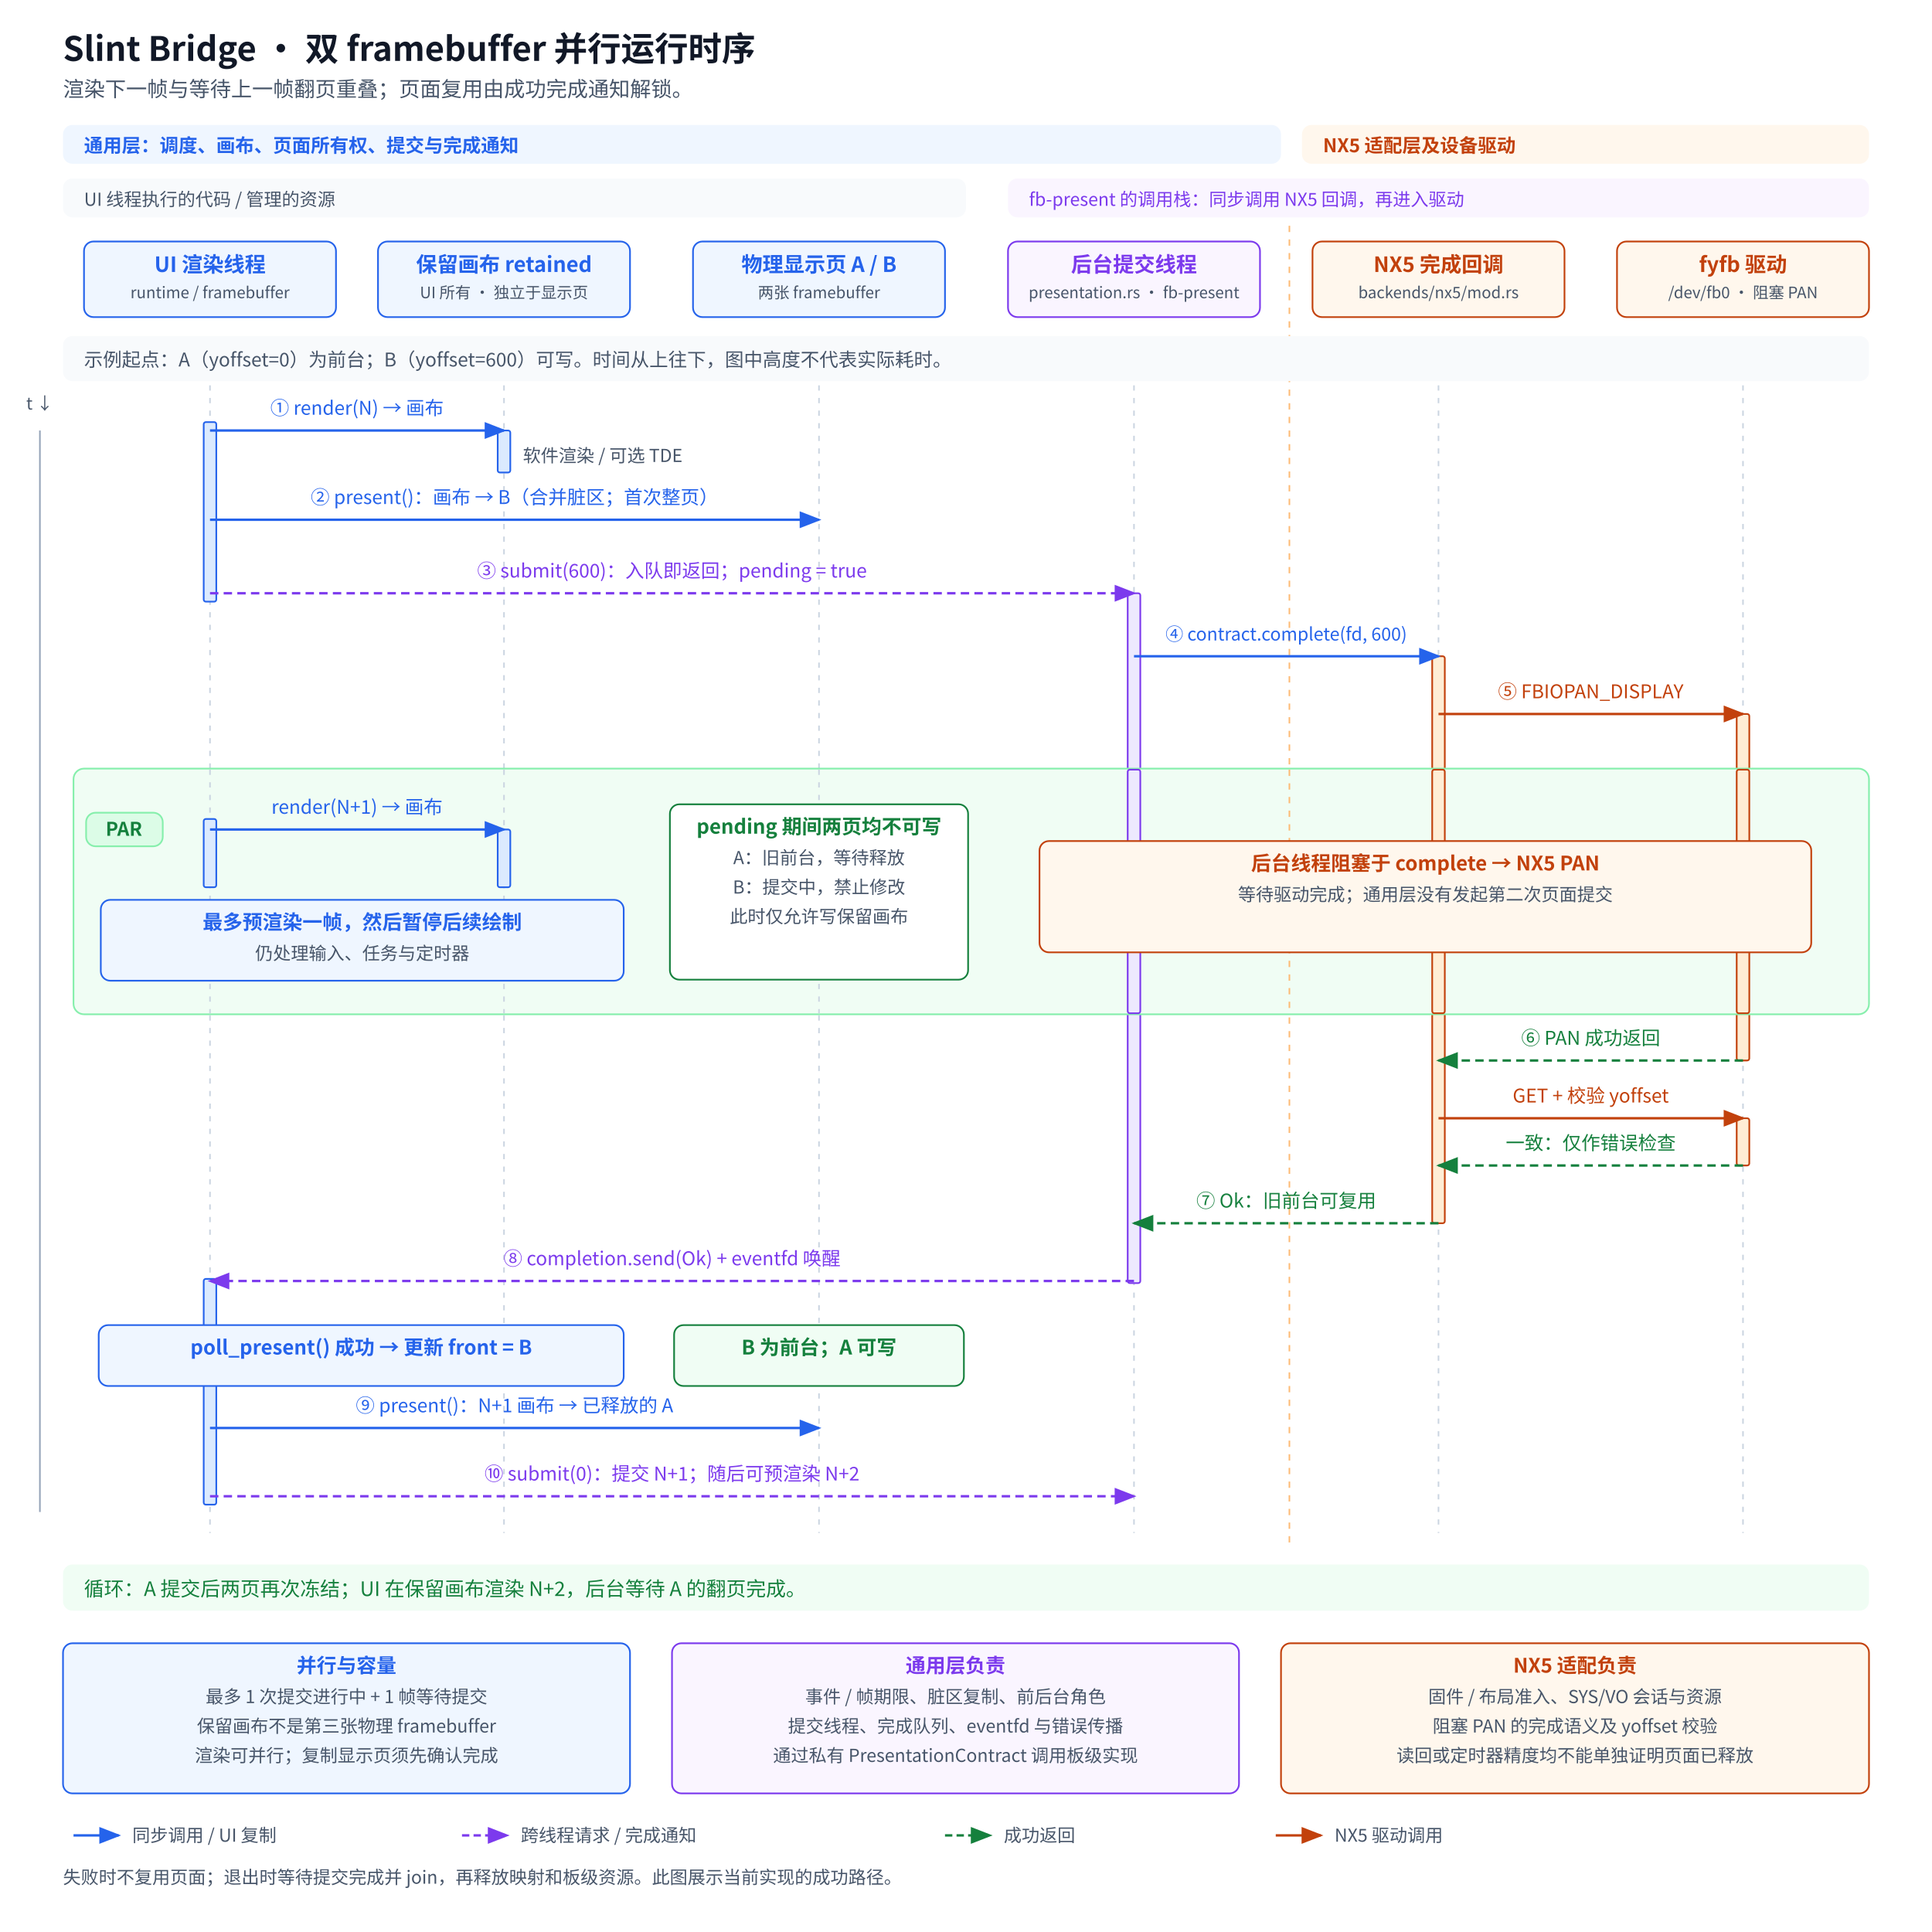
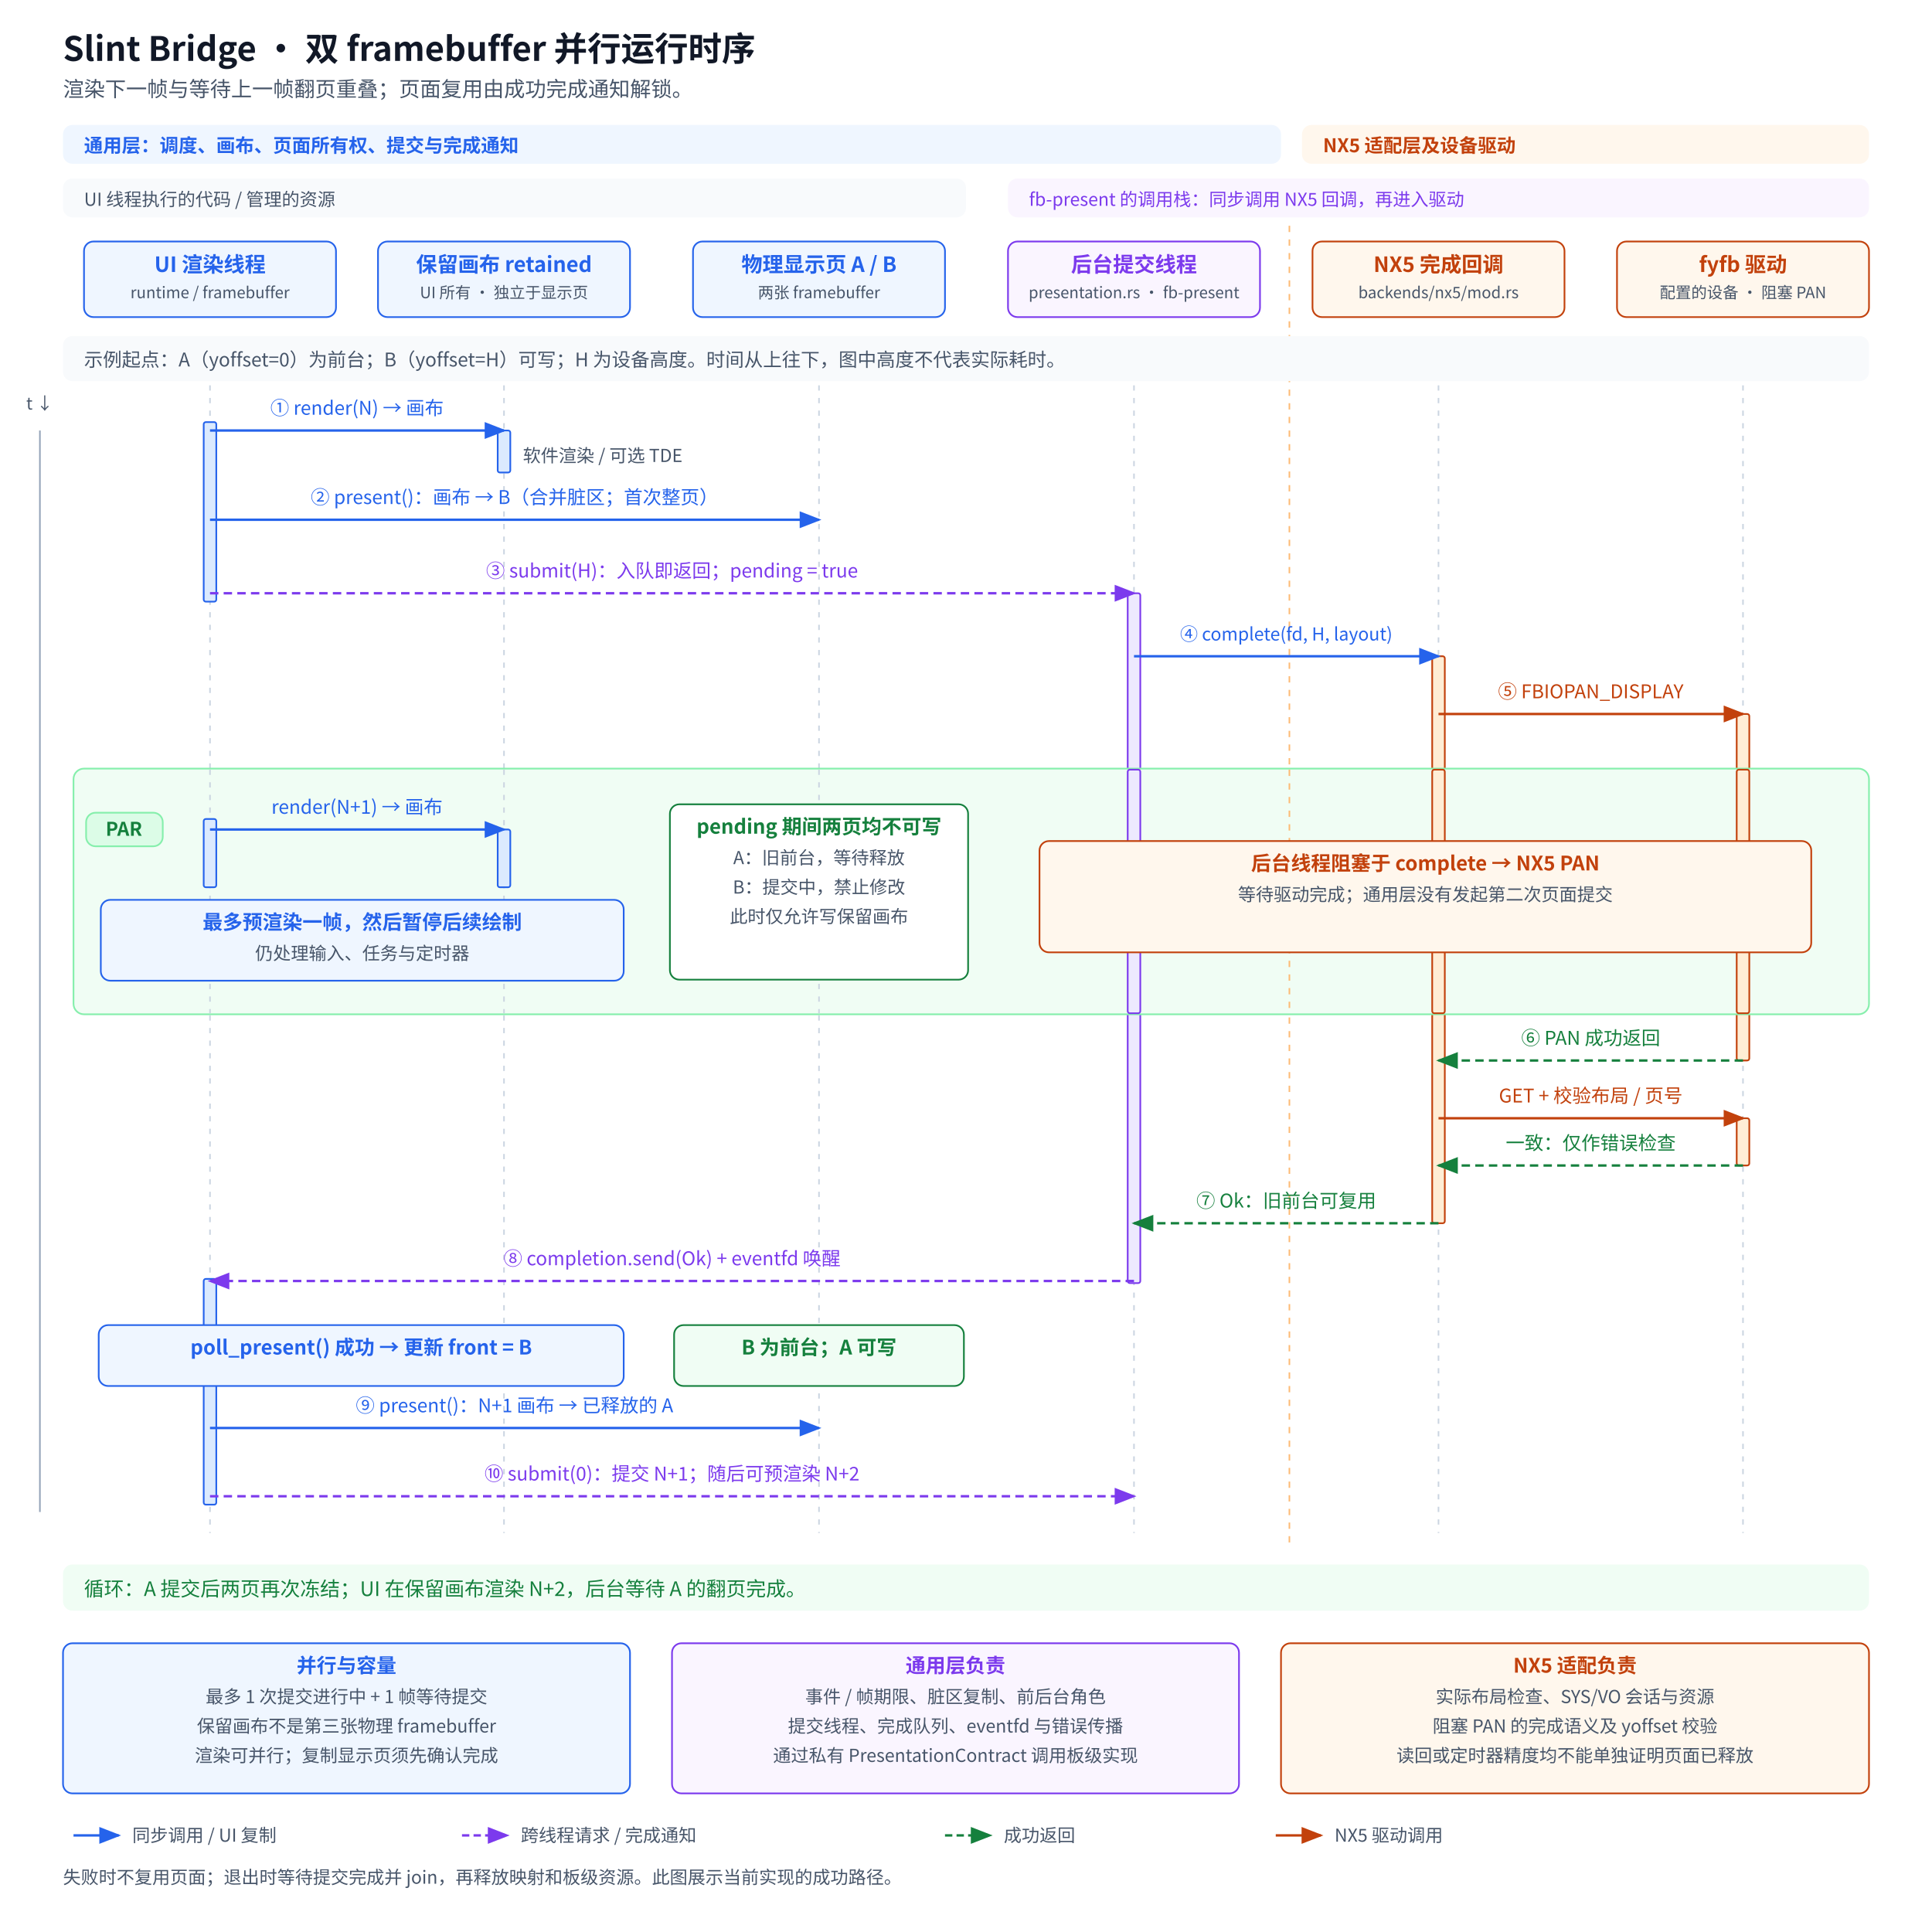
<svg xmlns="http://www.w3.org/2000/svg" width="1840" height="1840" viewBox="0 0 1840 1840" data-generator="fireworks-tech-graph" data-style-id="1" data-diagram-type="sequence" data-quality-profile="showcase">
  <style>text {font-family:'Noto Sans CJK SC','PingFang SC','Microsoft YaHei',sans-serif;}</style>
  <defs>
    <marker id="arrow-call" markerWidth="9" markerHeight="7" refX="8" refY="3.5" orient="auto">
      <path d="M0,0 L9,3.5 L0,7 Z" fill="#2563eb" />
    </marker>
    <marker id="arrow-async" markerWidth="9" markerHeight="7" refX="8" refY="3.5" orient="auto">
      <path d="M0,0 L9,3.5 L0,7 Z" fill="#7c3aed" />
    </marker>
    <marker id="arrow-return" markerWidth="9" markerHeight="7" refX="8" refY="3.5" orient="auto">
      <path d="M0,0 L9,3.5 L0,7 Z" fill="#15803d" />
    </marker>
    <marker id="arrow-driver" markerWidth="9" markerHeight="7" refX="8" refY="3.5" orient="auto">
      <path d="M0,0 L9,3.5 L0,7 Z" fill="#c2410c" />
    </marker>
  </defs>
  <rect data-graph-role="background" x="0" y="0" width="1840" height="1840" rx="0" fill="#ffffff" stroke="none" stroke-width="1.6" />
  <text id="text-1" data-graph-role="label" data-graph-bounds="60.00,26,718.70,62" x="60" y="58" text-anchor="start" font-size="32" font-weight="700" fill="#111827">Slint Bridge · 双 framebuffer 并行运行时序</text>
  <text id="text-2" data-graph-role="label" data-graph-bounds="60.00,72,660.00,96" x="60" y="92" text-anchor="start" font-size="20" font-weight="400" fill="#475569">渲染下一帧与等待上一帧翻页重叠；页面复用由成功完成通知解锁。</text>
  <rect data-graph-role="decoration" x="60" y="119" width="1160" height="37" rx="9" fill="#eff6ff" stroke="none" stroke-width="1.6" />
  <rect data-graph-role="decoration" x="1240" y="119" width="540" height="37" rx="9" fill="#fff7ed" stroke="none" stroke-width="1.6" />
  <text id="text-3" data-graph-role="label" data-graph-bounds="80.00,127,494.00,149" x="80" y="145" text-anchor="start" font-size="18" font-weight="600" fill="#2563eb">通用层：调度、画布、页面所有权、提交与完成通知</text>
  <text id="text-4" data-graph-role="label" data-graph-bounds="1260.00,127,1443.48,149" x="1260" y="145" text-anchor="start" font-size="18" font-weight="600" fill="#c2410c">NX5 适配层及设备驱动</text>
  <rect data-graph-role="decoration" x="60" y="170" width="860" height="37" rx="9" fill="#f8fafc" stroke="none" stroke-width="1.6" />
  <rect data-graph-role="decoration" x="960" y="170" width="820" height="37" rx="9" fill="#faf5ff" stroke="none" stroke-width="1.6" />
  <text id="text-5" data-graph-role="label" data-graph-bounds="80.00,179,319.33,200" x="80" y="196" text-anchor="start" font-size="17" font-weight="500" fill="#475569">UI 线程执行的代码 / 管理的资源</text>
  <text id="text-6" data-graph-role="label" data-graph-bounds="980.00,179,1394.50,200" x="980" y="196" text-anchor="start" font-size="17" font-weight="500" fill="#7c3aed">fb-present 的调用栈：同步调用 NX5 回调，再进入驱动</text>
  <rect id="ui" data-graph-bounds="80,230,320,302" data-node-id="ui" data-graph-role="node" x="80" y="230" width="240" height="72" rx="9" fill="#eff6ff" stroke="#2563eb" stroke-width="1.6" />
  <text id="text-7" data-graph-role="content" x="200" y="259" text-anchor="middle" font-size="20" font-weight="600" fill="#2563eb">UI 渲染线程</text>
  <text id="text-8" data-graph-role="content" x="200" y="284" text-anchor="middle" font-size="15" font-weight="400" fill="#475569">runtime / framebuffer</text>
  <line data-graph-role="decoration" x1="200" y1="367" x2="200" y2="1460" stroke="#cbd5e1" stroke-width="1.5" stroke-dasharray="5 7" />
  <rect id="canvas" data-graph-bounds="360,230,600,302" data-node-id="canvas" data-graph-role="node" x="360" y="230" width="240" height="72" rx="9" fill="#eff6ff" stroke="#2563eb" stroke-width="1.6" />
  <text id="text-9" data-graph-role="content" x="480" y="259" text-anchor="middle" font-size="20" font-weight="600" fill="#2563eb">保留画布 retained</text>
  <text id="text-10" data-graph-role="content" x="480" y="284" text-anchor="middle" font-size="15" font-weight="400" fill="#475569">UI 所有 · 独立于显示页</text>
  <line data-graph-role="decoration" x1="480" y1="367" x2="480" y2="1460" stroke="#cbd5e1" stroke-width="1.5" stroke-dasharray="5 7" />
  <rect id="pages" data-graph-bounds="660,230,900,302" data-node-id="pages" data-graph-role="node" x="660" y="230" width="240" height="72" rx="9" fill="#eff6ff" stroke="#2563eb" stroke-width="1.6" />
  <text id="text-11" data-graph-role="content" x="780" y="259" text-anchor="middle" font-size="20" font-weight="600" fill="#2563eb">物理显示页 A / B</text>
  <text id="text-12" data-graph-role="content" x="780" y="284" text-anchor="middle" font-size="15" font-weight="400" fill="#475569">两张 framebuffer</text>
  <line data-graph-role="decoration" x1="780" y1="367" x2="780" y2="1460" stroke="#cbd5e1" stroke-width="1.5" stroke-dasharray="5 7" />
  <rect id="worker" data-graph-bounds="960,230,1200,302" data-node-id="worker" data-graph-role="node" x="960" y="230" width="240" height="72" rx="9" fill="#faf5ff" stroke="#7c3aed" stroke-width="1.6" />
  <text id="text-13" data-graph-role="content" x="1080" y="259" text-anchor="middle" font-size="20" font-weight="600" fill="#7c3aed">后台提交线程</text>
  <text id="text-14" data-graph-role="content" x="1080" y="284" text-anchor="middle" font-size="15" font-weight="400" fill="#475569">presentation.rs · fb-present</text>
  <line data-graph-role="decoration" x1="1080" y1="367" x2="1080" y2="1460" stroke="#cbd5e1" stroke-width="1.5" stroke-dasharray="5 7" />
  <rect id="nx5" data-graph-bounds="1250,230,1490,302" data-node-id="nx5" data-graph-role="node" x="1250" y="230" width="240" height="72" rx="9" fill="#fff7ed" stroke="#c2410c" stroke-width="1.6" />
  <text id="text-15" data-graph-role="content" x="1370" y="259" text-anchor="middle" font-size="20" font-weight="600" fill="#c2410c">NX5 完成回调</text>
  <text id="text-16" data-graph-role="content" x="1370" y="284" text-anchor="middle" font-size="15" font-weight="400" fill="#475569">backends/nx5/mod.rs</text>
  <line data-graph-role="decoration" x1="1370" y1="367" x2="1370" y2="1460" stroke="#cbd5e1" stroke-width="1.5" stroke-dasharray="5 7" />
  <rect id="driver" data-graph-bounds="1540,230,1780,302" data-node-id="driver" data-graph-role="node" x="1540" y="230" width="240" height="72" rx="9" fill="#fff7ed" stroke="#c2410c" stroke-width="1.6" />
  <text id="text-17" data-graph-role="content" x="1660" y="259" text-anchor="middle" font-size="20" font-weight="600" fill="#c2410c">fyfb 驱动</text>
-   <text id="text-18" data-graph-role="content" x="1660" y="284" text-anchor="middle" font-size="15" font-weight="400" fill="#475569">/dev/fb0 · 阻塞 PAN</text>
+   <text id="text-18" data-graph-role="content" x="1660" y="284" text-anchor="middle" font-size="15" font-weight="400" fill="#475569">配置的设备 · 阻塞 PAN</text>
  <line data-graph-role="decoration" x1="1660" y1="367" x2="1660" y2="1460" stroke="#cbd5e1" stroke-width="1.5" stroke-dasharray="5 7" />
  <line data-graph-role="decoration" x1="1228" y1="215" x2="1228" y2="1475" stroke="#fdba74" stroke-width="1.5" stroke-dasharray="6 7" />
  <rect data-graph-role="decoration" x="60" y="320" width="1720" height="43" rx="9" fill="#f8fafc" stroke="none" stroke-width="1.6" />
-   <text id="text-19" data-graph-role="label" data-graph-bounds="80.00,331,906.02,353" x="80" y="349" text-anchor="start" font-size="18" font-weight="400" fill="#475569">示例起点：A（yoffset=0）为前台；B（yoffset=600）可写。时间从上往下，图中高度不代表实际耗时。</text>
+   <text id="text-19" data-graph-role="label" data-graph-bounds="80.00,331,1014.31,353" x="80" y="349" text-anchor="start" font-size="18" font-weight="400" fill="#475569">示例起点：A（yoffset=0）为前台；B（yoffset=H）可写；H 为设备高度。时间从上往下，图中高度不代表实际耗时。</text>
  <text id="text-20" data-graph-role="label" data-graph-bounds="25.00,374,50.61,394" x="25" y="390" text-anchor="start" font-size="16" font-weight="400" fill="#475569">t ↓</text>
  <line data-graph-role="decoration" x1="38" y1="410" x2="38" y2="1440" stroke="#94a3b8" stroke-width="1.5" />
  <rect data-graph-role="decoration" x="194" y="402" width="12" height="171" rx="2" fill="#dbeafe" stroke="#2563eb" stroke-width="1.6" />
  <rect data-graph-role="decoration" x="474" y="410" width="12" height="40" rx="2" fill="#dbeafe" stroke="#2563eb" stroke-width="1.6" />
  <rect data-graph-role="decoration" x="194" y="780" width="12" height="65" rx="2" fill="#dbeafe" stroke="#2563eb" stroke-width="1.6" />
  <rect data-graph-role="decoration" x="474" y="790" width="12" height="55" rx="2" fill="#dbeafe" stroke="#2563eb" stroke-width="1.6" />
  <rect data-graph-role="decoration" x="194" y="1218" width="12" height="215" rx="2" fill="#dbeafe" stroke="#2563eb" stroke-width="1.6" />
  <rect data-graph-role="decoration" x="1074" y="565" width="12" height="657" rx="2" fill="#ede9fe" stroke="#7c3aed" stroke-width="1.6" />
  <rect data-graph-role="decoration" x="1364" y="625" width="12" height="540" rx="2" fill="#ffedd5" stroke="#c2410c" stroke-width="1.6" />
  <rect data-graph-role="decoration" x="1654" y="680" width="12" height="330" rx="2" fill="#ffedd5" stroke="#c2410c" stroke-width="1.6" />
  <rect data-graph-role="decoration" x="1654" y="1065" width="12" height="45" rx="2" fill="#ffedd5" stroke="#c2410c" stroke-width="1.6" />
  <line id="render-n" data-graph-role="edge" data-edge-id="render-n" data-source="ui" data-target="canvas" x1="200" y1="410" x2="480" y2="410" stroke="#2563eb" stroke-width="2.3" marker-end="url(#arrow-call)" />
  <text id="text-21" data-graph-role="label" data-owner="render-n" data-graph-bounds="257.45,377,422.55,399" x="340.0" y="395" text-anchor="middle" font-size="18" font-weight="500" fill="#2563eb">① render(N) → 画布</text>
  <text id="text-22" data-graph-role="label" data-graph-bounds="498.00,423,650.00,444" x="498" y="440" text-anchor="start" font-size="17" font-weight="400" fill="#475569">软件渲染 / 可选 TDE</text>
  <line id="copy-b" data-graph-role="edge" data-edge-id="copy-b" data-source="ui" data-target="pages" x1="200" y1="495" x2="780" y2="495" stroke="#2563eb" stroke-width="2.3" marker-end="url(#arrow-call)" />
  <text id="text-23" data-graph-role="label" data-owner="copy-b" data-graph-bounds="295.93,462,684.07,484" x="490.0" y="480" text-anchor="middle" font-size="18" font-weight="500" fill="#2563eb">② present()：画布 → B（合并脏区；首次整页）</text>
  <line id="submit-b" data-graph-role="edge" data-edge-id="submit-b" data-source="ui" data-target="worker" x1="200" y1="565" x2="1080" y2="565" stroke="#7c3aed" stroke-width="2.3" stroke-dasharray="8 5" marker-end="url(#arrow-async)" />
-   <text id="text-24" data-graph-role="label" data-owner="submit-b" data-graph-bounds="454.46,532,825.54,554" x="640.0" y="550" text-anchor="middle" font-size="18" font-weight="500" fill="#7c3aed">③ submit(600)：入队即返回；pending = true</text>
+   <text id="text-24" data-graph-role="label" data-owner="submit-b" data-graph-bounds="462.88,532,817.12,554" x="640.0" y="550" text-anchor="middle" font-size="18" font-weight="500" fill="#7c3aed">③ submit(H)：入队即返回；pending = true</text>
  <line id="contract-b" data-graph-role="edge" data-edge-id="contract-b" data-source="worker" data-target="nx5" x1="1080" y1="625" x2="1370" y2="625" stroke="#2563eb" stroke-width="2.3" marker-end="url(#arrow-call)" />
-   <text id="text-25" data-graph-role="label" data-owner="contract-b" data-graph-bounds="1109.95,593,1340.05,614" x="1225.0" y="610" text-anchor="middle" font-size="17" font-weight="500" fill="#2563eb">④ contract.complete(fd, 600)</text>
+   <text id="text-25" data-graph-role="label" data-owner="contract-b" data-graph-bounds="1123.83,593,1326.17,614" x="1225.0" y="610" text-anchor="middle" font-size="17" font-weight="500" fill="#2563eb">④ complete(fd, H, layout)</text>
  <line id="pan-b" data-graph-role="edge" data-edge-id="pan-b" data-source="nx5" data-target="driver" x1="1370" y1="680" x2="1660" y2="680" stroke="#c2410c" stroke-width="2.3" marker-end="url(#arrow-driver)" />
  <text id="text-26" data-graph-role="label" data-owner="pan-b" data-graph-bounds="1426.66,647,1603.34,669" x="1515.0" y="665" text-anchor="middle" font-size="18" font-weight="500" fill="#c2410c">⑤ FBIOPAN_DISPLAY</text>
  <rect data-graph-role="decoration" x="70" y="732" width="1710" height="234" rx="10" fill="#f0fdf4" stroke="#86efac" stroke-width="1.6" />
  <line data-graph-role="decoration" x1="200" y1="733" x2="200" y2="965" stroke="#cbd5e1" stroke-width="1.5" stroke-dasharray="5 7" />
  <line data-graph-role="decoration" x1="480" y1="733" x2="480" y2="965" stroke="#cbd5e1" stroke-width="1.5" stroke-dasharray="5 7" />
  <line data-graph-role="decoration" x1="780" y1="733" x2="780" y2="965" stroke="#cbd5e1" stroke-width="1.5" stroke-dasharray="5 7" />
  <line data-graph-role="decoration" x1="1080" y1="733" x2="1080" y2="965" stroke="#cbd5e1" stroke-width="1.5" stroke-dasharray="5 7" />
  <line data-graph-role="decoration" x1="1370" y1="733" x2="1370" y2="965" stroke="#cbd5e1" stroke-width="1.5" stroke-dasharray="5 7" />
  <line data-graph-role="decoration" x1="1660" y1="733" x2="1660" y2="965" stroke="#cbd5e1" stroke-width="1.5" stroke-dasharray="5 7" />
  <line data-graph-role="decoration" x1="1228" y1="733" x2="1228" y2="965" stroke="#fdba74" stroke-width="1.5" stroke-dasharray="6 7" />
  <rect data-graph-role="decoration" x="194" y="780" width="12" height="65" rx="2" fill="#dbeafe" stroke="#2563eb" stroke-width="1.6" />
  <rect data-graph-role="decoration" x="474" y="790" width="12" height="55" rx="2" fill="#dbeafe" stroke="#2563eb" stroke-width="1.6" />
  <rect data-graph-role="decoration" x="1074" y="733" width="12" height="232" rx="2" fill="#ede9fe" stroke="#7c3aed" stroke-width="1.6" />
  <rect data-graph-role="decoration" x="1364" y="733" width="12" height="232" rx="2" fill="#ffedd5" stroke="#c2410c" stroke-width="1.6" />
  <rect data-graph-role="decoration" x="1654" y="733" width="12" height="232" rx="2" fill="#ffedd5" stroke="#c2410c" stroke-width="1.6" />
  <rect data-graph-role="decoration" x="82" y="774" width="73" height="32" rx="9" fill="#dcfce7" stroke="#86efac" stroke-width="1.6" />
  <text id="text-27" data-graph-role="content" x="118" y="796" text-anchor="middle" font-size="18" font-weight="700" fill="#15803d">PAR</text>
  <line id="render-next" data-graph-role="edge" data-edge-id="render-next" data-source="ui" data-target="canvas" x1="200" y1="790" x2="480" y2="790" stroke="#2563eb" stroke-width="2.3" marker-end="url(#arrow-call)" />
  <text id="text-28" data-graph-role="label" data-owner="render-next" data-graph-bounds="258.48,757,421.52,779" x="340.0" y="775" text-anchor="middle" font-size="18" font-weight="500" fill="#2563eb">render(N+1) → 画布</text>
  <rect id="ui-work" data-graph-bounds="96,857,594,934" data-graph-role="reserved" x="96" y="857" width="498" height="77" rx="9" fill="#eff6ff" stroke="#2563eb" stroke-width="1.6" />
  <text id="text-29" data-graph-role="content" x="345.0" y="885" text-anchor="middle" font-size="19" font-weight="600" fill="#2563eb">最多预渲染一帧，然后暂停后续绘制</text>
  <text id="text-30" data-graph-role="content" x="345.0" y="914" text-anchor="middle" font-size="17" font-weight="400" fill="#475569">仍处理输入、任务与定时器</text>
  <rect id="frozen-pages" data-graph-bounds="638,766,922,933" data-graph-role="reserved" x="638" y="766" width="284" height="167" rx="9" fill="#ffffff" stroke="#15803d" stroke-width="1.6" />
  <text id="text-31" data-graph-role="content" x="780.0" y="794" text-anchor="middle" font-size="19" font-weight="600" fill="#15803d">pending 期间两页均不可写</text>
  <text id="text-32" data-graph-role="content" x="780.0" y="823" text-anchor="middle" font-size="17" font-weight="400" fill="#475569">A：旧前台，等待释放</text>
  <text id="text-33" data-graph-role="content" x="780.0" y="851" text-anchor="middle" font-size="17" font-weight="400" fill="#475569">B：提交中，禁止修改</text>
  <text id="text-34" data-graph-role="content" x="780.0" y="879" text-anchor="middle" font-size="17" font-weight="400" fill="#475569">此时仅允许写保留画布</text>
  <rect id="blocked-worker" data-graph-bounds="990,801,1725,907" data-graph-role="reserved" x="990" y="801" width="735" height="106" rx="9" fill="#fff7ed" stroke="#c2410c" stroke-width="1.6" />
  <text id="text-35" data-graph-role="content" x="1357.5" y="829" text-anchor="middle" font-size="19" font-weight="600" fill="#c2410c">后台线程阻塞于 complete → NX5 PAN</text>
  <text id="text-36" data-graph-role="content" x="1357.5" y="858" text-anchor="middle" font-size="17" font-weight="400" fill="#475569">等待驱动完成；通用层没有发起第二次页面提交</text>
  <line id="pan-done" data-graph-role="edge" data-edge-id="pan-done" data-source="driver" data-target="nx5" x1="1660" y1="1010" x2="1370" y2="1010" stroke="#15803d" stroke-width="2.3" stroke-dasharray="8 5" marker-end="url(#arrow-return)" />
  <text id="text-37" data-graph-role="label" data-owner="pan-done" data-graph-bounds="1448.80,977,1581.20,999" x="1515.0" y="995" text-anchor="middle" font-size="18" font-weight="500" fill="#15803d">⑥ PAN 成功返回</text>
  <line id="get-offset" data-graph-role="edge" data-edge-id="get-offset" data-source="nx5" data-target="driver" x1="1370" y1="1065" x2="1660" y2="1065" stroke="#c2410c" stroke-width="2.3" marker-end="url(#arrow-driver)" />
-   <text id="text-38" data-graph-role="label" data-owner="get-offset" data-graph-bounds="1440.73,1032,1589.27,1054" x="1515.0" y="1050" text-anchor="middle" font-size="18" font-weight="500" fill="#c2410c">GET + 校验 yoffset</text>
+   <text id="text-38" data-graph-role="label" data-owner="get-offset" data-graph-bounds="1427.52,1032,1602.48,1054" x="1515.0" y="1050" text-anchor="middle" font-size="18" font-weight="500" fill="#c2410c">GET + 校验布局 / 页号</text>
  <line id="checked-offset" data-graph-role="edge" data-edge-id="checked-offset" data-source="driver" data-target="nx5" x1="1660" y1="1110" x2="1370" y2="1110" stroke="#15803d" stroke-width="2.3" stroke-dasharray="8 5" marker-end="url(#arrow-return)" />
  <text id="text-39" data-graph-role="label" data-owner="checked-offset" data-graph-bounds="1434.00,1077,1596.00,1099" x="1515.0" y="1095" text-anchor="middle" font-size="18" font-weight="500" fill="#15803d">一致：仅作错误检查</text>
  <line id="contract-done" data-graph-role="edge" data-edge-id="contract-done" data-source="nx5" data-target="worker" x1="1370" y1="1165" x2="1080" y2="1165" stroke="#15803d" stroke-width="2.3" stroke-dasharray="8 5" marker-end="url(#arrow-return)" />
  <text id="text-40" data-graph-role="label" data-owner="contract-done" data-graph-bounds="1139.34,1132,1310.66,1154" x="1225.0" y="1150" text-anchor="middle" font-size="18" font-weight="500" fill="#15803d">⑦ Ok：旧前台可复用</text>
  <line id="wake-ui" data-graph-role="edge" data-edge-id="wake-ui" data-source="worker" data-target="ui" x1="1080" y1="1220" x2="200" y2="1220" stroke="#7c3aed" stroke-width="2.3" stroke-dasharray="8 5" marker-end="url(#arrow-async)" />
  <text id="text-41" data-graph-role="label" data-owner="wake-ui" data-graph-bounds="479.52,1187,800.48,1209" x="640.0" y="1205" text-anchor="middle" font-size="18" font-weight="500" fill="#7c3aed">⑧ completion.send(Ok) + eventfd 唤醒</text>
  <rect id="poll-success" data-graph-bounds="94,1262,594,1320" data-graph-role="reserved" x="94" y="1262" width="500" height="58" rx="9" fill="#eff6ff" stroke="#2563eb" stroke-width="1.6" />
  <text id="text-42" data-graph-role="content" x="344.0" y="1290" text-anchor="middle" font-size="19" font-weight="600" fill="#2563eb">poll_present() 成功 → 更新 front = B</text>
  <rect id="released-page" data-graph-bounds="642,1262,918,1320" data-graph-role="reserved" x="642" y="1262" width="276" height="58" rx="9" fill="#f0fdf4" stroke="#15803d" stroke-width="1.6" />
  <text id="text-43" data-graph-role="content" x="780.0" y="1290" text-anchor="middle" font-size="19" font-weight="600" fill="#15803d">B 为前台；A 可写</text>
  <line id="copy-a" data-graph-role="edge" data-edge-id="copy-a" data-source="ui" data-target="pages" x1="200" y1="1360" x2="780" y2="1360" stroke="#2563eb" stroke-width="2.3" marker-end="url(#arrow-call)" />
  <text id="text-44" data-graph-role="label" data-owner="copy-a" data-graph-bounds="338.85,1327,641.15,1349" x="490.0" y="1345" text-anchor="middle" font-size="18" font-weight="500" fill="#2563eb">⑨ present()：N+1 画布 → 已释放的 A</text>
  <line id="submit-a" data-graph-role="edge" data-edge-id="submit-a" data-source="ui" data-target="worker" x1="200" y1="1425" x2="1080" y2="1425" stroke="#7c3aed" stroke-width="2.3" stroke-dasharray="8 5" marker-end="url(#arrow-async)" />
  <text id="text-45" data-graph-role="label" data-owner="submit-a" data-graph-bounds="461.46,1392,818.54,1414" x="640.0" y="1410" text-anchor="middle" font-size="18" font-weight="500" fill="#7c3aed">⑩ submit(0)：提交 N+1；随后可预渲染 N+2</text>
  <rect data-graph-role="decoration" x="60" y="1490" width="1720" height="44" rx="9" fill="#f0fdf4" stroke="none" stroke-width="1.6" />
  <text id="text-46" data-graph-role="label" data-graph-bounds="80.00,1501,767.44,1524" x="80" y="1520" text-anchor="start" font-size="19" font-weight="500" fill="#15803d">循环：A 提交后两页再次冻结；UI 在保留画布渲染 N+2，后台等待 A 的翻页完成。</text>
  <rect id="capacity" data-graph-bounds="60,1565,600,1708" data-graph-role="reserved" x="60" y="1565" width="540" height="143" rx="9" fill="#eff6ff" stroke="#2563eb" stroke-width="1.6" />
  <text id="text-47" data-graph-role="content" x="330.0" y="1593" text-anchor="middle" font-size="19" font-weight="600" fill="#2563eb">并行与容量</text>
  <text id="text-48" data-graph-role="content" x="330.0" y="1622" text-anchor="middle" font-size="17" font-weight="400" fill="#475569">最多 1 次提交进行中 + 1 帧等待提交</text>
  <text id="text-49" data-graph-role="content" x="330.0" y="1650" text-anchor="middle" font-size="17" font-weight="400" fill="#475569">保留画布不是第三张物理 framebuffer</text>
  <text id="text-50" data-graph-role="content" x="330.0" y="1678" text-anchor="middle" font-size="17" font-weight="400" fill="#475569">渲染可并行；复制显示页须先确认完成</text>
  <rect id="generic-contract" data-graph-bounds="640,1565,1180,1708" data-graph-role="reserved" x="640" y="1565" width="540" height="143" rx="9" fill="#faf5ff" stroke="#7c3aed" stroke-width="1.6" />
  <text id="text-51" data-graph-role="content" x="910.0" y="1593" text-anchor="middle" font-size="19" font-weight="600" fill="#7c3aed">通用层负责</text>
  <text id="text-52" data-graph-role="content" x="910.0" y="1622" text-anchor="middle" font-size="17" font-weight="400" fill="#475569">事件 / 帧期限、脏区复制、前后台角色</text>
  <text id="text-53" data-graph-role="content" x="910.0" y="1650" text-anchor="middle" font-size="17" font-weight="400" fill="#475569">提交线程、完成队列、eventfd 与错误传播</text>
  <text id="text-54" data-graph-role="content" x="910.0" y="1678" text-anchor="middle" font-size="17" font-weight="400" fill="#475569">通过私有 PresentationContract 调用板级实现</text>
  <rect id="board-contract" data-graph-bounds="1220,1565,1780,1708" data-graph-role="reserved" x="1220" y="1565" width="560" height="143" rx="9" fill="#fff7ed" stroke="#c2410c" stroke-width="1.6" />
  <text id="text-55" data-graph-role="content" x="1500.0" y="1593" text-anchor="middle" font-size="19" font-weight="600" fill="#c2410c">NX5 适配负责</text>
-   <text id="text-56" data-graph-role="content" x="1500.0" y="1622" text-anchor="middle" font-size="17" font-weight="400" fill="#475569">固件 / 布局准入、SYS/VO 会话与资源</text>
+   <text id="text-56" data-graph-role="content" x="1500.0" y="1622" text-anchor="middle" font-size="17" font-weight="400" fill="#475569">实际布局检查、SYS/VO 会话与资源</text>
  <text id="text-57" data-graph-role="content" x="1500.0" y="1650" text-anchor="middle" font-size="17" font-weight="400" fill="#475569">阻塞 PAN 的完成语义及 yoffset 校验</text>
  <text id="text-58" data-graph-role="content" x="1500.0" y="1678" text-anchor="middle" font-size="17" font-weight="400" fill="#475569">读回或定时器精度均不能单独证明页面已释放</text>
  <line data-graph-role="decoration" x1="70" y1="1748" x2="113" y2="1748" stroke="#2563eb" stroke-width="2.3" marker-end="url(#arrow-call)" />
  <text id="text-59" data-graph-role="label" data-graph-bounds="126.00,1737,263.33,1758" x="126" y="1754" text-anchor="start" font-size="17" font-weight="400" fill="#475569">同步调用 / UI 复制</text>
  <line data-graph-role="decoration" x1="440" y1="1748" x2="483" y2="1748" stroke="#7c3aed" stroke-width="2.3" stroke-dasharray="7 4" marker-end="url(#arrow-async)" />
  <text id="text-60" data-graph-role="label" data-graph-bounds="496.00,1737,663.28,1758" x="496" y="1754" text-anchor="start" font-size="17" font-weight="400" fill="#475569">跨线程请求 / 完成通知</text>
  <line data-graph-role="decoration" x1="900" y1="1748" x2="943" y2="1748" stroke="#15803d" stroke-width="2.3" stroke-dasharray="7 4" marker-end="url(#arrow-return)" />
  <text id="text-61" data-graph-role="label" data-graph-bounds="956.00,1737,1024.00,1758" x="956" y="1754" text-anchor="start" font-size="17" font-weight="400" fill="#475569">成功返回</text>
  <line data-graph-role="decoration" x1="1215" y1="1748" x2="1258" y2="1748" stroke="#c2410c" stroke-width="2.3" marker-end="url(#arrow-driver)" />
  <text id="text-62" data-graph-role="label" data-graph-bounds="1271.00,1737,1374.28,1758" x="1271" y="1754" text-anchor="start" font-size="17" font-weight="400" fill="#475569">NX5 驱动调用</text>
  <text id="text-63" data-graph-role="label" data-graph-bounds="60.00,1777,858.83,1798" x="60" y="1794" text-anchor="start" font-size="17" font-weight="400" fill="#475569">失败时不复用页面；退出时等待提交完成并 join，再释放映射和板级资源。此图展示当前实现的成功路径。</text>
</svg>
